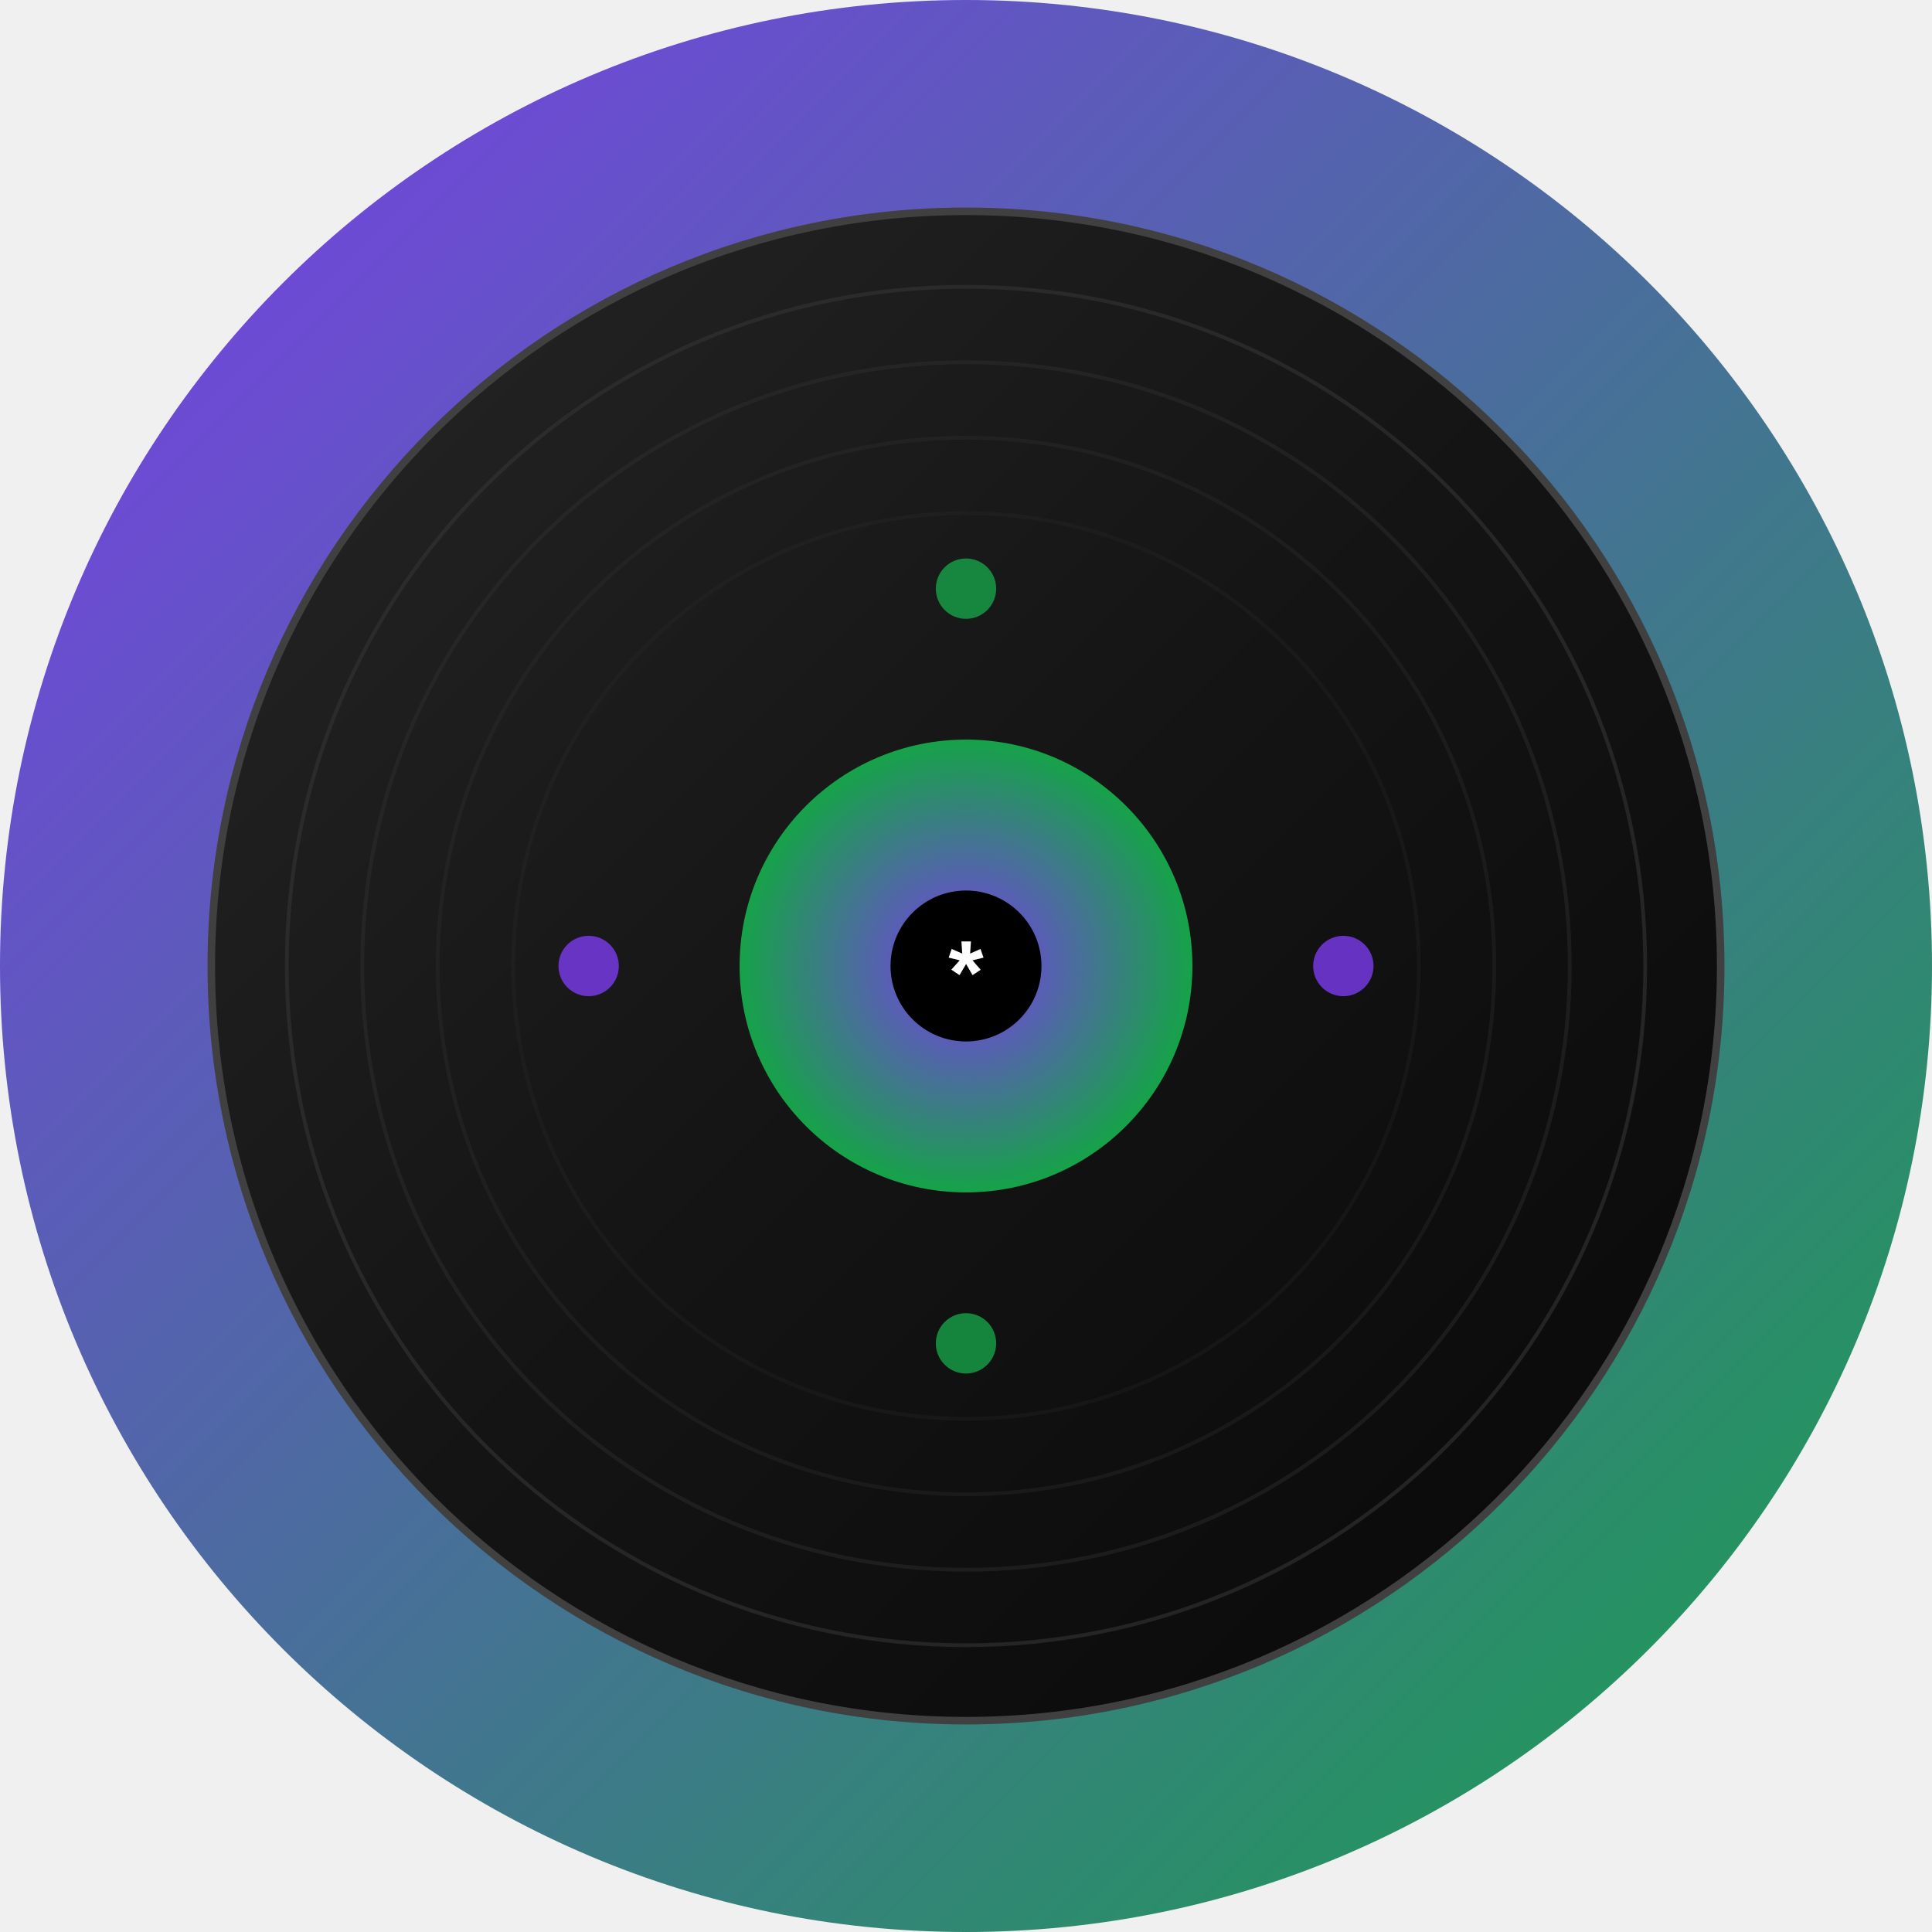
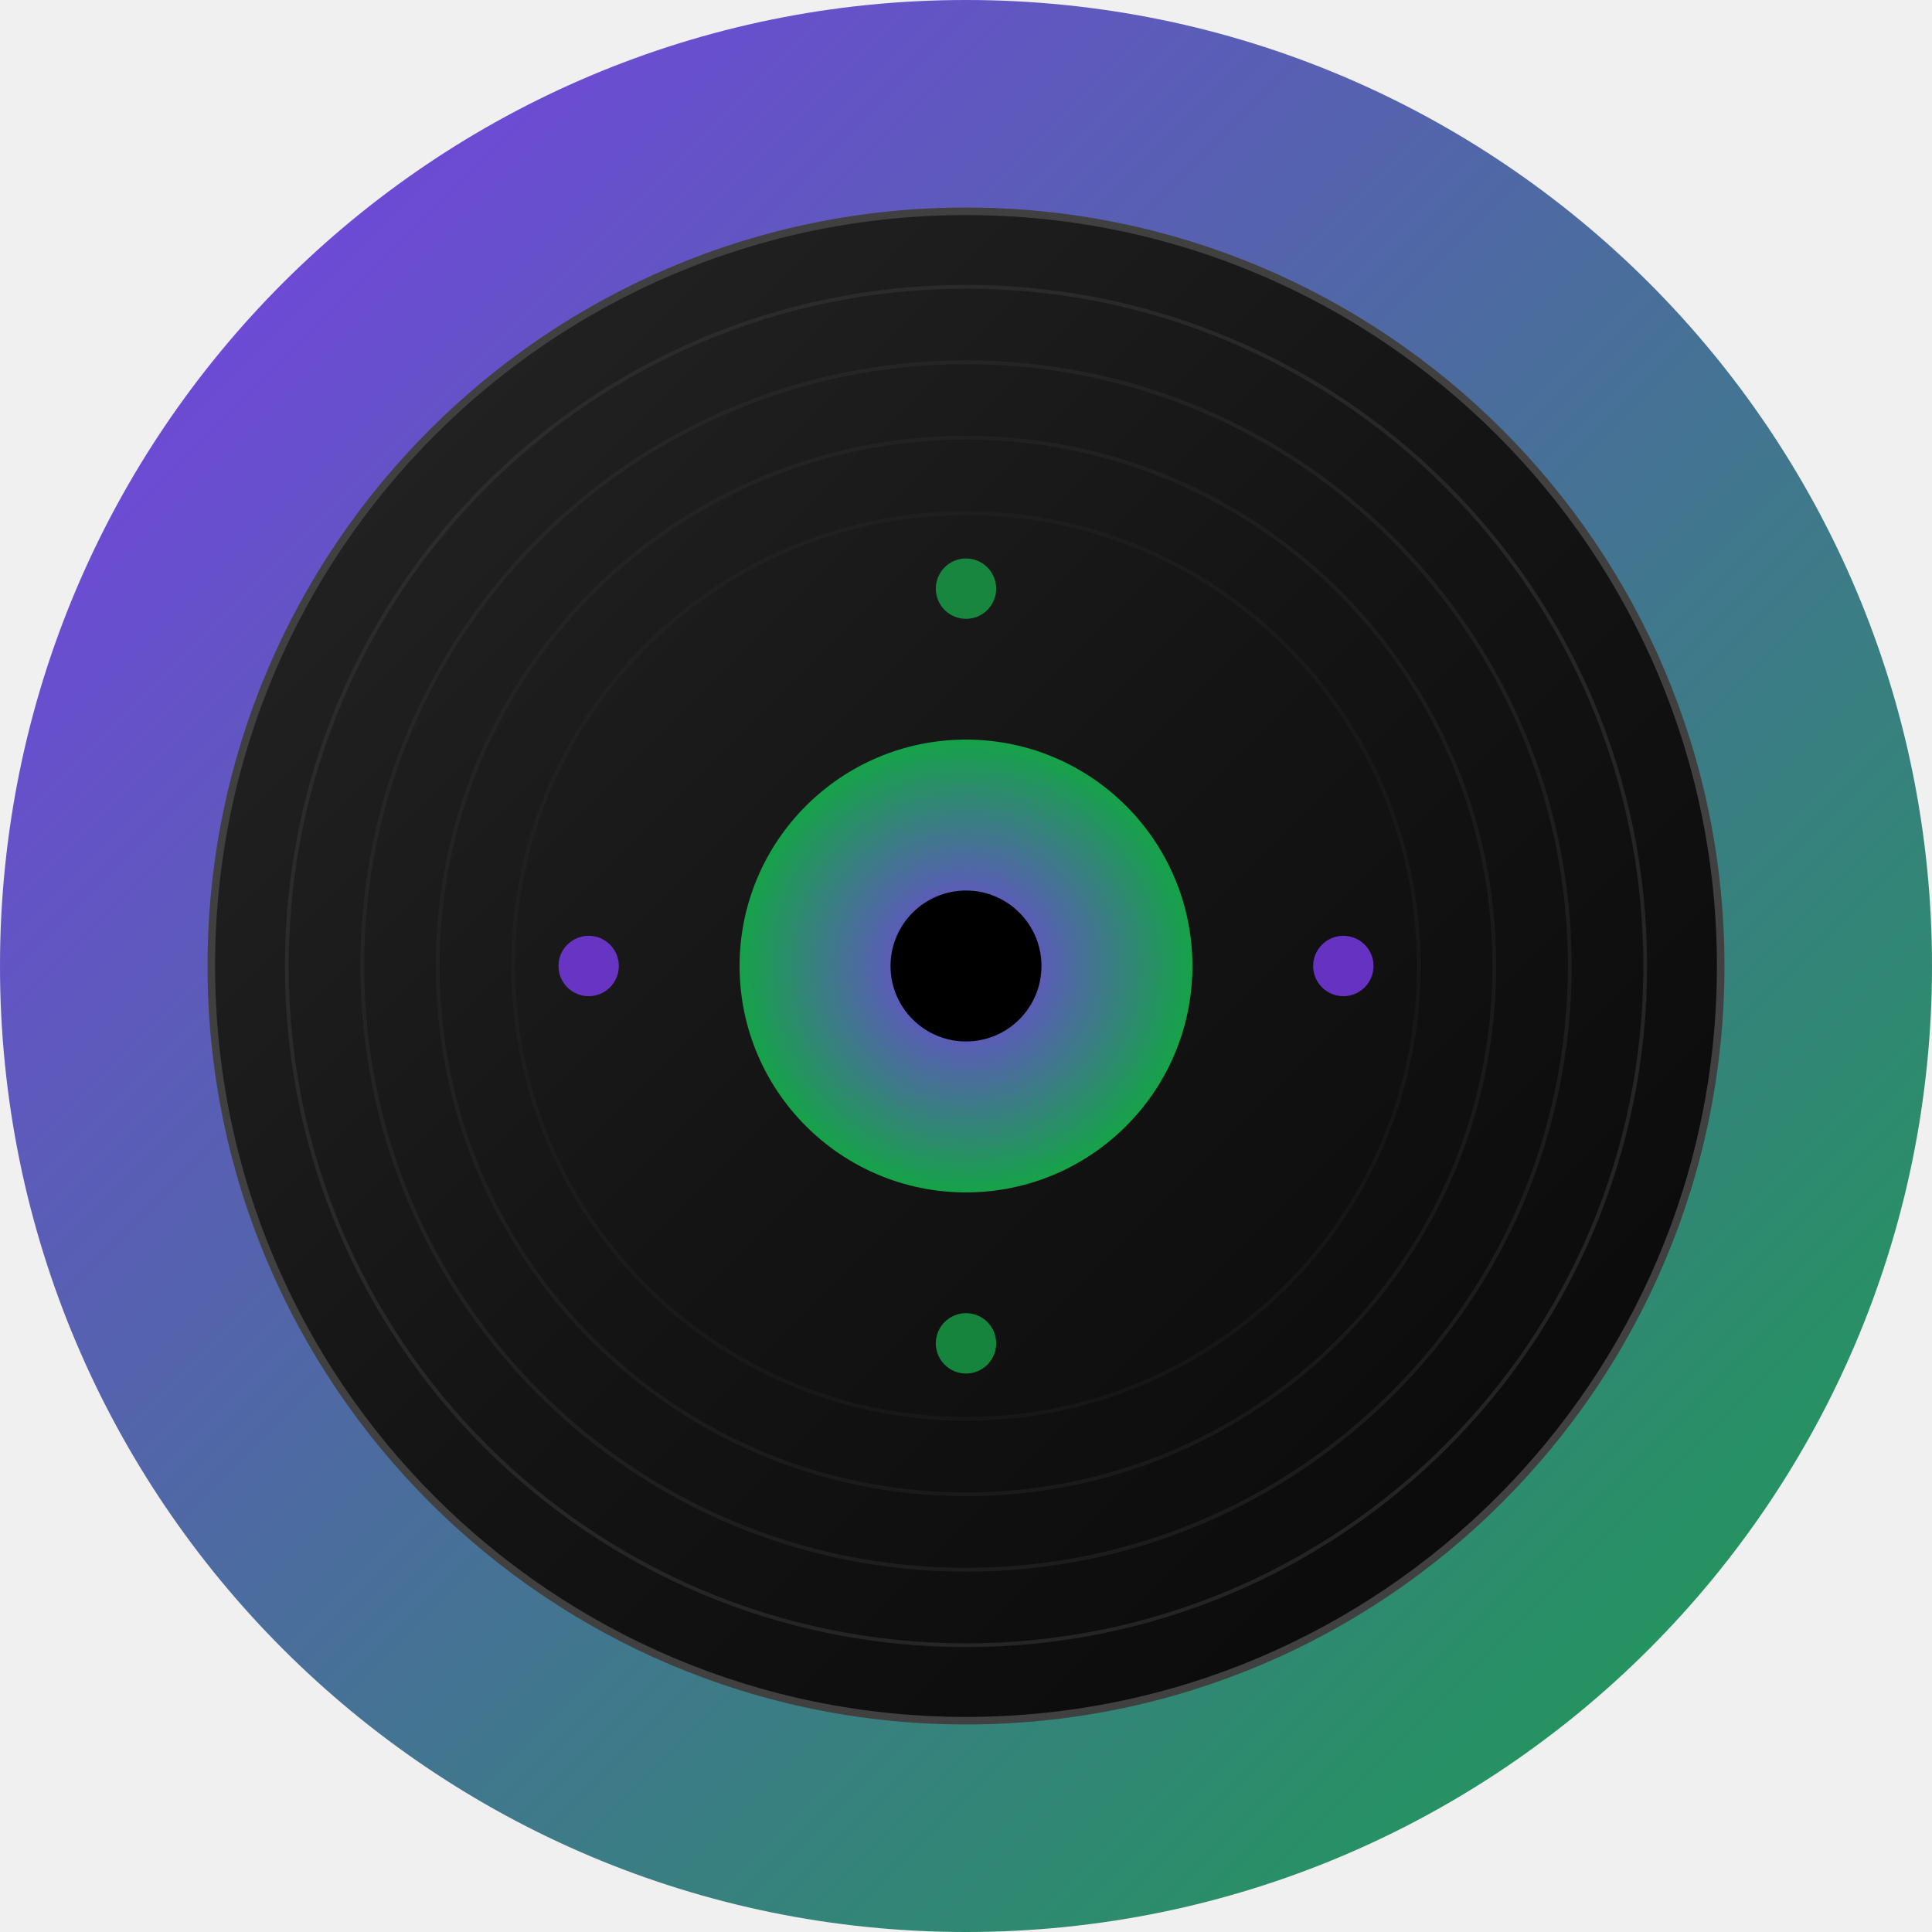
<svg xmlns="http://www.w3.org/2000/svg" width="512" height="512" viewBox="0 0 512 512">
  <defs>
    <linearGradient id="bgGradient" x1="0%" y1="0%" x2="100%" y2="100%">
      <stop offset="0%" style="stop-color:hsl(262, 83%, 58%);stop-opacity:1" />
      <stop offset="100%" style="stop-color:hsl(142, 76%, 36%);stop-opacity:1" />
    </linearGradient>
    <linearGradient id="vinylGradient" x1="0%" y1="0%" x2="100%" y2="100%">
      <stop offset="0%" style="stop-color:hsl(0, 0%, 15%);stop-opacity:1" />
      <stop offset="50%" style="stop-color:hsl(0, 0%, 8%);stop-opacity:1" />
      <stop offset="100%" style="stop-color:hsl(0, 0%, 3%);stop-opacity:1" />
    </linearGradient>
    <radialGradient id="centerGradient" cx="50%" cy="50%" r="50%">
      <stop offset="0%" style="stop-color:hsl(262, 83%, 58%);stop-opacity:1" />
      <stop offset="100%" style="stop-color:hsl(142, 76%, 36%);stop-opacity:1" />
    </radialGradient>
  </defs>
  <circle cx="256" cy="256" r="256" fill="url(#bgGradient)" />
  <circle cx="256" cy="256" r="200" fill="url(#vinylGradient)" stroke="hsl(0, 0%, 25%)" stroke-width="2" />
  <circle cx="256" cy="256" r="180" fill="none" stroke="hsl(0, 0%, 20%)" stroke-width="1" opacity="0.6" />
  <circle cx="256" cy="256" r="160" fill="none" stroke="hsl(0, 0%, 20%)" stroke-width="1" opacity="0.4" />
  <circle cx="256" cy="256" r="140" fill="none" stroke="hsl(0, 0%, 20%)" stroke-width="1" opacity="0.3" />
  <circle cx="256" cy="256" r="120" fill="none" stroke="hsl(0, 0%, 20%)" stroke-width="1" opacity="0.2" />
  <circle cx="256" cy="256" r="60" fill="url(#centerGradient)" />
  <circle cx="256" cy="156" r="8" fill="hsl(142, 76%, 36%)" opacity="0.8">
    <animate attributeName="opacity" values="0.8;1;0.8" dur="2s" repeatCount="indefinite" />
  </circle>
  <circle cx="356" cy="256" r="8" fill="hsl(262, 83%, 58%)" opacity="0.8">
    <animate attributeName="opacity" values="1;0.8;1" dur="2s" repeatCount="indefinite" />
  </circle>
  <circle cx="256" cy="356" r="8" fill="hsl(142, 76%, 36%)" opacity="0.8">
    <animate attributeName="opacity" values="0.8;1;0.8" dur="2s" repeatCount="indefinite" begin="1s" />
  </circle>
  <circle cx="156" cy="256" r="8" fill="hsl(262, 83%, 58%)" opacity="0.8">
    <animate attributeName="opacity" values="1;0.8;1" dur="2s" repeatCount="indefinite" begin="1s" />
  </circle>
  <circle cx="256" cy="256" r="20" fill="hsl(0, 0%, 0%)" />
-   <text x="256" y="266" text-anchor="middle" fill="white" font-family="Arial, sans-serif" font-size="24" font-weight="bold">*</text>
+   <text x="256" y="266" text-anchor="middle" fill="white" font-family="Arial, sans-serif" font-size="24" font-weight="bold" />
</svg>
